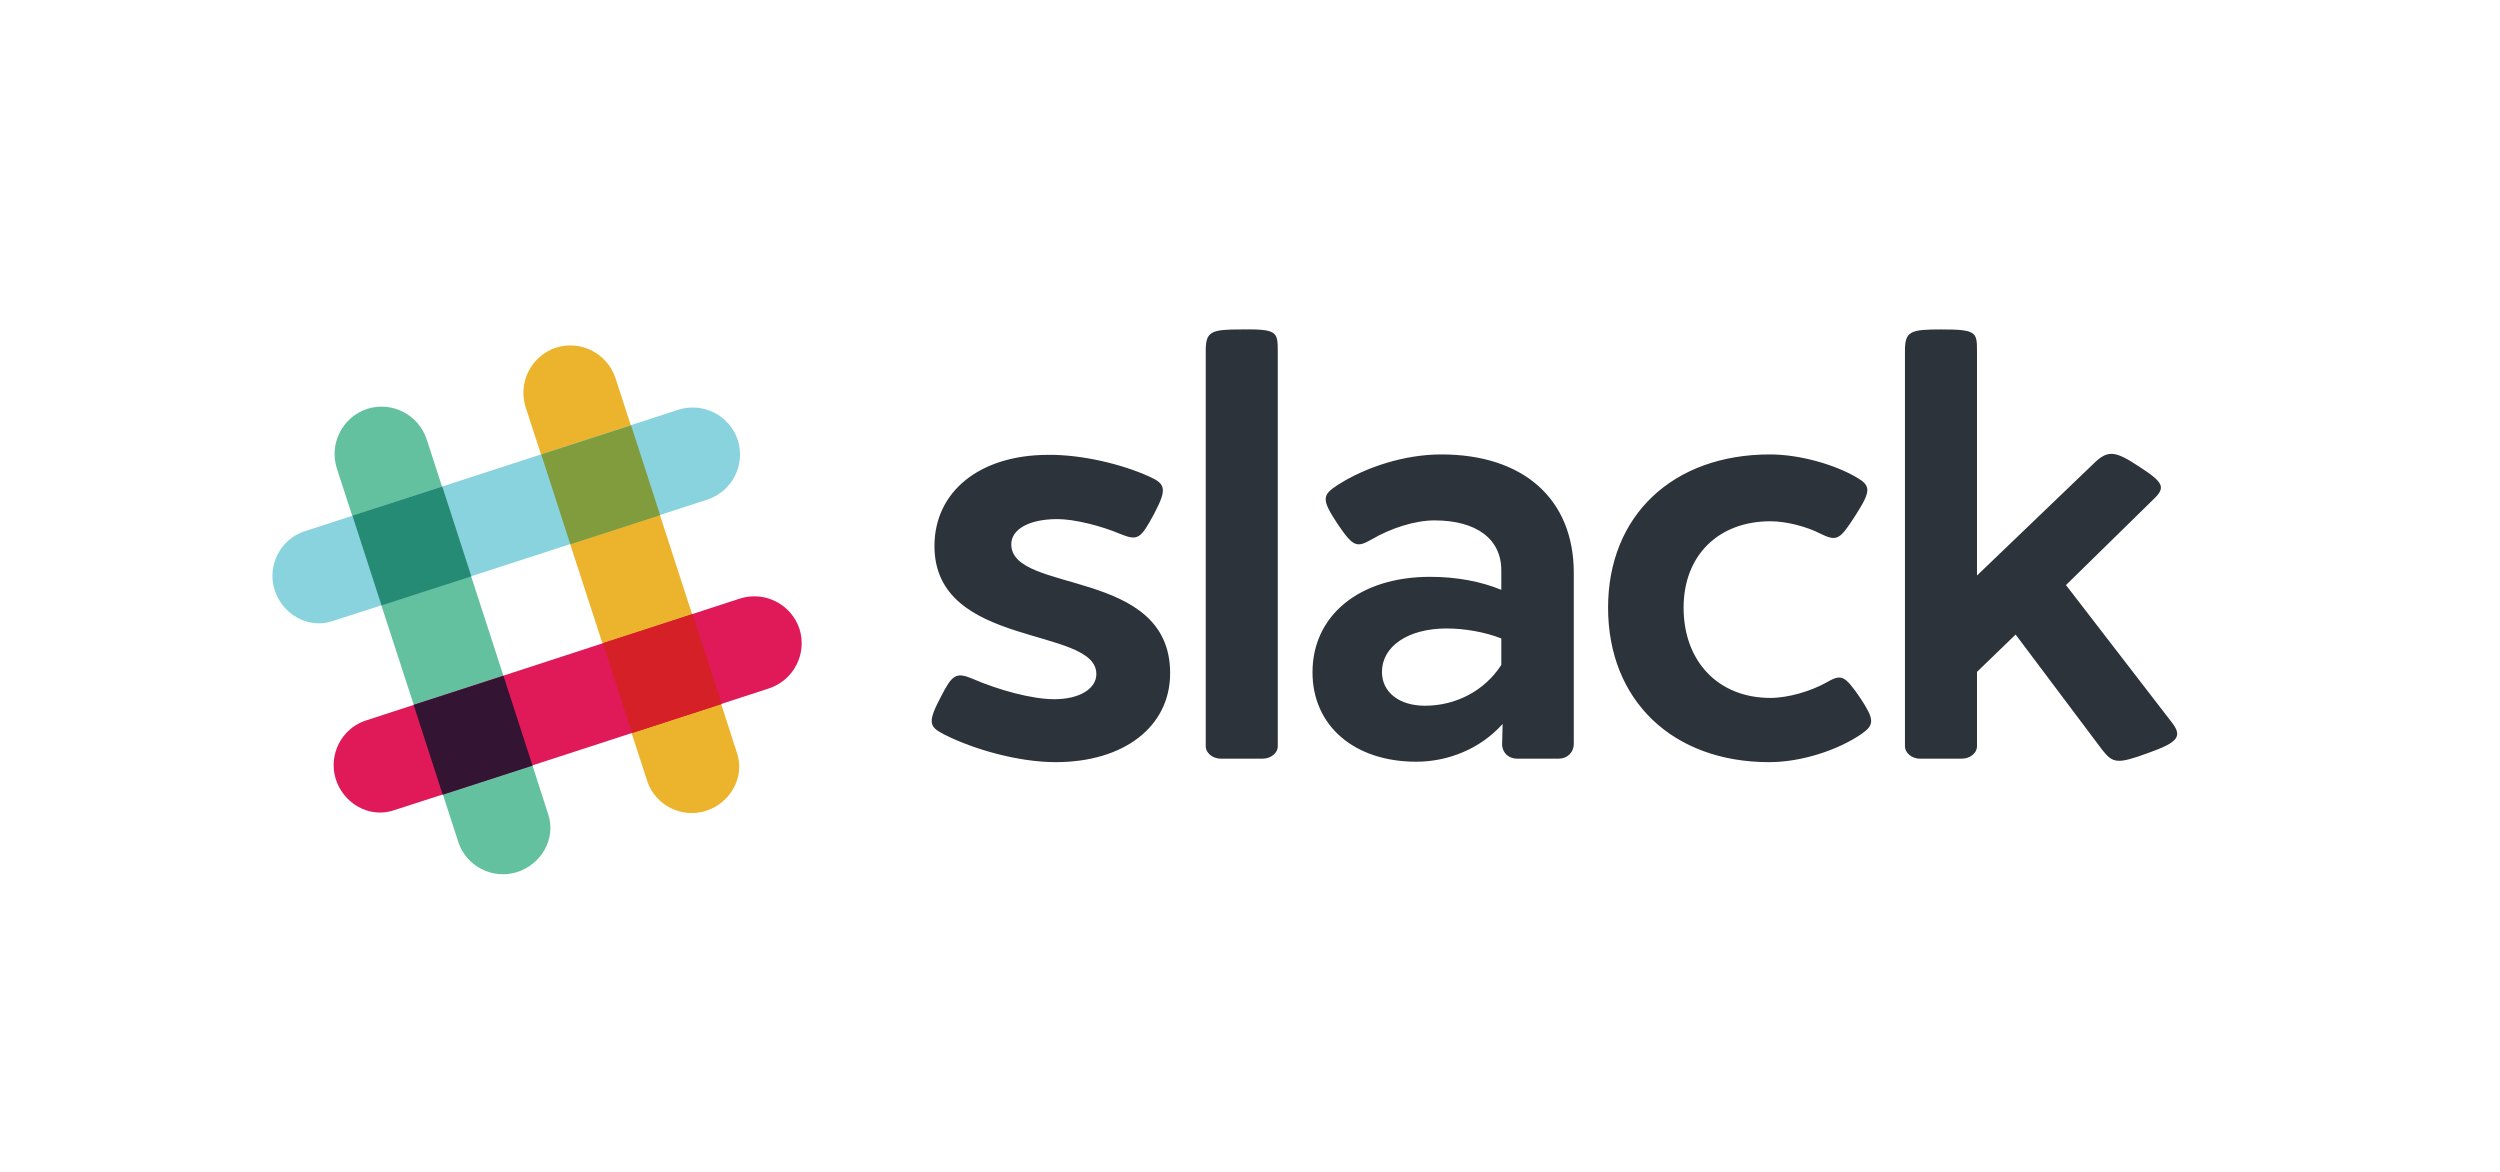
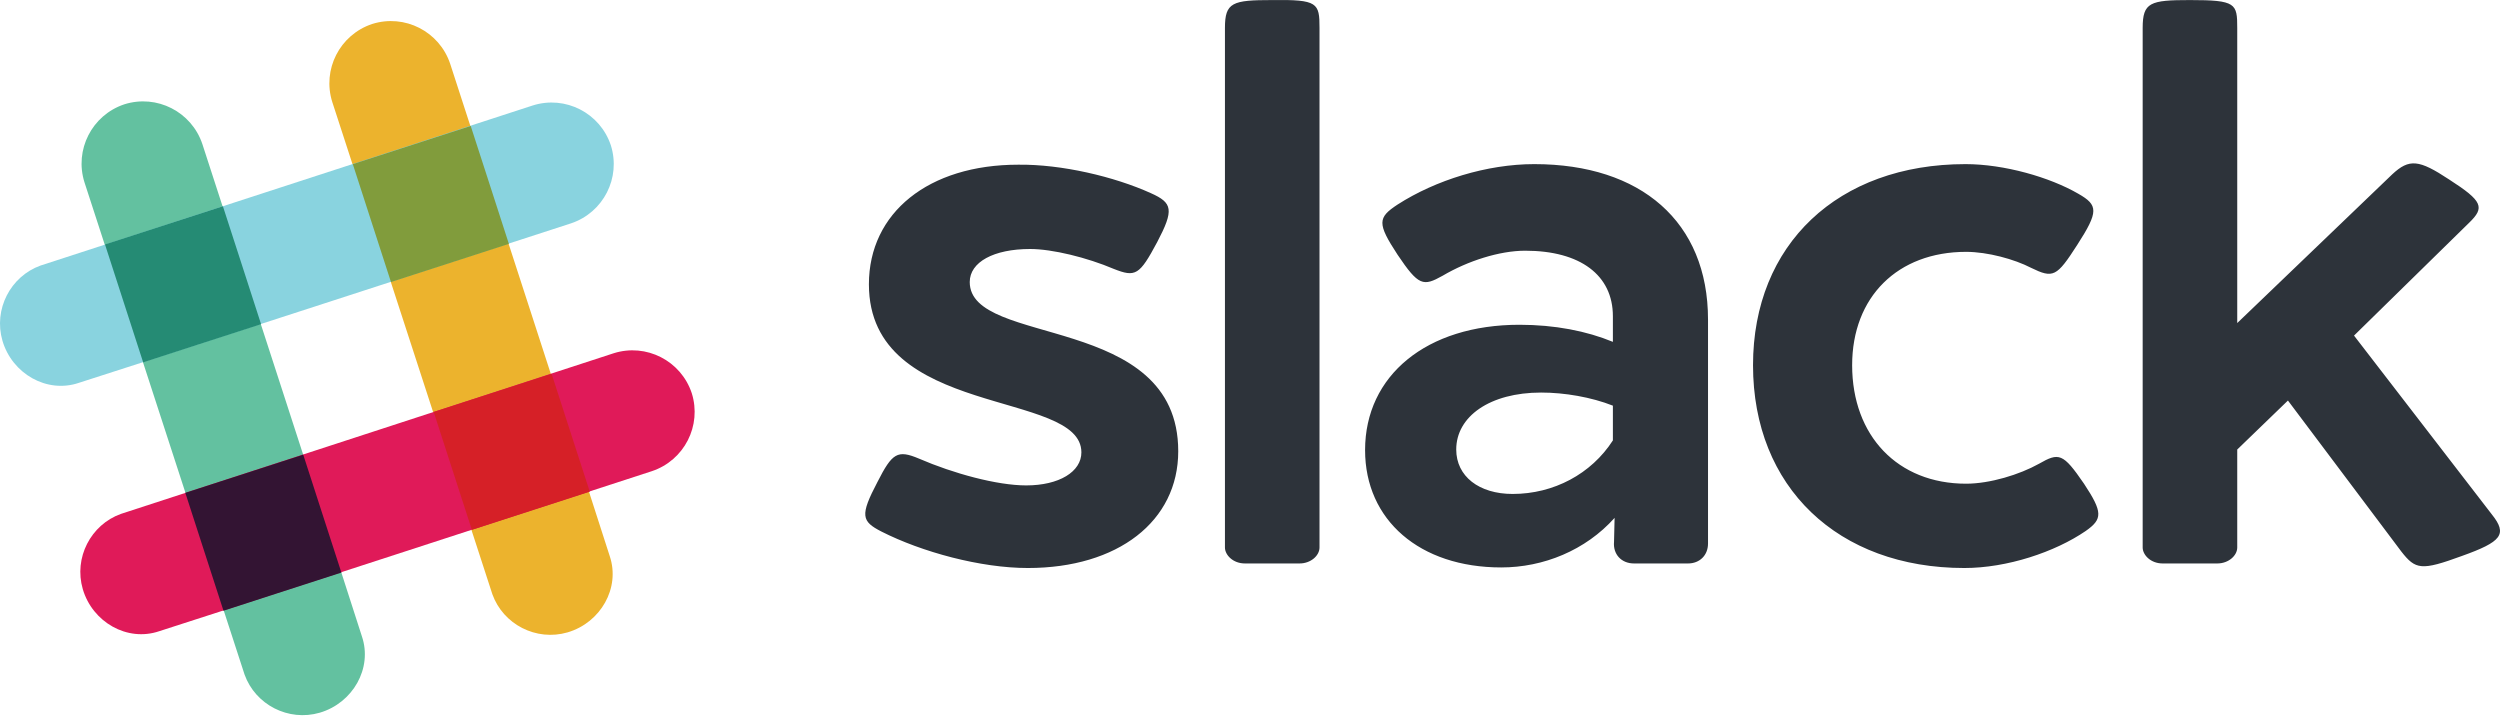
- <svg xmlns="http://www.w3.org/2000/svg" id="Layer_1" viewBox="0 0 576 270">
-   <path d="M141.8 87.1c-1.9-5.7-8-8.8-13.7-7-5.7 1.9-8.8 8-7 13.7l28.1 86.4c1.9 5.3 7.7 8.3 13.2 6.7 5.8-1.7 9.3-7.8 7.4-13.4 0-.2-28-86.4-28-86.4z" fill="#ECB32D" />
-   <path d="M98.3 101.2c-1.9-5.7-8-8.8-13.7-7-5.7 1.9-8.8 8-7 13.7l28.1 86.4c1.9 5.3 7.7 8.3 13.2 6.7 5.8-1.7 9.3-7.8 7.4-13.4 0-.2-28-86.4-28-86.4z" fill="#63C1A0" />
-   <path d="M177.2 158.6c5.7-1.9 8.8-8 7-13.7-1.9-5.7-8-8.8-13.7-7L84 166.1c-5.3 1.9-8.3 7.7-6.7 13.2 1.7 5.8 7.8 9.3 13.4 7.4.2 0 86.5-28.1 86.5-28.1z" fill="#E01A59" />
-   <path d="M102 183.1c5.6-1.8 12.9-4.2 20.7-6.7-1.8-5.6-4.2-12.9-6.7-20.7l-20.7 6.7 6.7 20.7z" fill="#331433" />
-   <path d="M145.6 168.9c7.8-2.5 15.1-4.9 20.7-6.7-1.8-5.6-4.2-12.9-6.7-20.7l-20.7 6.7 6.7 20.7z" fill="#D62027" />
-   <path d="M163 115.1c5.7-1.9 8.8-8 7-13.7-1.9-5.7-8-8.8-13.7-7l-86.4 28.1c-5.3 1.9-8.3 7.7-6.7 13.2 1.7 5.8 7.8 9.3 13.4 7.4.2 0 86.4-28 86.4-28z" fill="#89D3DF" />
-   <path d="M87.9 139.5c5.6-1.8 12.9-4.2 20.7-6.7-2.5-7.8-4.9-15.1-6.7-20.7l-20.7 6.7 6.7 20.7z" fill="#258B74" />
-   <path d="M131.4 125.4c7.8-2.5 15.1-4.9 20.7-6.7-2.5-7.8-4.9-15.1-6.7-20.7l-20.7 6.7 6.7 20.7z" fill="#819C3C" />
-   <path d="M264.8 109.8c3.8 1.7 4.1 2.9 1.1 8.6-3.1 5.8-3.8 6.2-7.6 4.7-4.7-2-10.8-3.5-14.7-3.5-6.4 0-10.6 2.3-10.6 5.8 0 11.5 36.6 5.3 36.6 29.7 0 12.3-10.6 20.5-26.4 20.5-8.3 0-18.6-2.8-25.7-6.4-3.5-1.8-3.8-2.8-.7-8.7 2.6-5.1 3.5-5.7 7.3-4.1 6 2.6 13.7 4.7 18.8 4.7 5.8 0 9.7-2.4 9.7-5.8 0-11.1-37.3-5.8-37.3-29.5 0-12.6 10.5-21 26.2-21 7.6-.1 16.9 2.1 23.3 5zm29.6-29V172c0 1.4-1.5 2.8-3.5 2.8h-9.6c-2.1 0-3.5-1.5-3.5-2.8V80.8c0-4.5 1.3-4.9 8.3-4.9 8-.1 8.3.5 8.3 4.9zm68.2 51.2v39.3c0 2.1-1.5 3.5-3.5 3.5h-9.5c-2.2 0-3.7-1.6-3.5-3.8l.1-4.2c-5.1 5.7-12.5 8.7-19.9 8.7-14.3 0-23.9-8.3-23.9-20.6 0-13.1 10.8-22 27.1-22 6.2 0 11.8 1.1 16.4 3v-4.5c0-7.2-5.7-11.5-15.4-11.5-4.5 0-10.1 1.8-14.5 4.4-3.4 1.9-4.2 1.8-7.9-3.7-3.6-5.5-3.5-6.5 0-8.8 6.7-4.3 15.7-7.1 24-7.1 18.7 0 30.5 10.1 30.5 27.3zm-44.2 22.8c0 4.7 4 7.8 9.9 7.8 7.2 0 13.8-3.5 17.6-9.4v-6.1c-3.8-1.5-8.5-2.3-12.6-2.3-9 0-14.9 4.2-14.9 10zm109.2-44.9c3.5 2 3.6 3.1-.2 9-3.6 5.6-4.2 5.9-8.1 4-2.9-1.5-7.6-2.8-11.4-2.8-12 0-20 7.9-20 19.9 0 12.4 8 20.8 20 20.8 4.2 0 9.4-1.6 12.8-3.5 3.5-2 4.2-1.9 7.9 3.5 3.3 5 3.3 6.2.3 8.3-5.4 3.7-13.8 6.5-21.3 6.5-22.2 0-37.1-14.2-37.1-35.6 0-21.2 14.9-35.3 37.3-35.3 6.8 0 14.8 2.3 19.8 5.2zm72.6 56.3c2.8 3.5 1.7 4.8-5.3 7.3-7.1 2.6-8.1 2.4-10.6-.8l-19.9-26.5-8.9 8.6V172c0 1.4-1.5 2.8-3.5 2.8h-9.6c-2.1 0-3.5-1.5-3.5-2.8V80.8c0-4.5 1.3-4.9 8.3-4.9 8.1 0 8.3.6 8.3 4.9v51.8l27.2-26.1c3-2.8 4.7-2.6 10 .9 5.9 3.8 6.3 4.9 3.5 7.6L476 134.8l24.2 31.4z" fill="#2D333A" />
+ <svg xmlns="http://www.w3.org/2000/svg" viewBox="0 0 438.856 125.54" width="438.856" height="125.54">
+   <path d="M79.03 11.21c-1.9-5.7-8-8.8-13.7-7-5.7 1.9-8.8 8-7 13.7l28.1 86.4c1.9 5.3 7.7 8.3 13.2 6.7 5.8-1.7 9.3-7.8 7.4-13.4 0-.2-28-86.4-28-86.4z" fill="#ecb32d" />
+   <path d="M35.53 25.31c-1.9-5.7-8-8.8-13.7-7-5.7 1.9-8.8 8-7 13.7l28.1 86.4c1.9 5.3 7.7 8.3 13.2 6.7 5.8-1.7 9.3-7.8 7.4-13.4 0-.2-28-86.4-28-86.4z" fill="#63c1a0" />
+   <path d="M114.43 82.71c5.7-1.9 8.8-8 7-13.7-1.9-5.7-8-8.8-13.7-7l-86.5 28.2c-5.3 1.9-8.3 7.7-6.7 13.2 1.7 5.8 7.8 9.3 13.4 7.4.2 0 86.5-28.1 86.5-28.1z" fill="#e01a59" />
+   <path d="M39.23 107.21c5.6-1.8 12.9-4.2 20.7-6.7-1.8-5.6-4.2-12.9-6.7-20.7l-20.7 6.7z" fill="#331433" />
+   <path d="M82.83 93.01c7.8-2.5 15.1-4.9 20.7-6.7-1.8-5.6-4.2-12.9-6.7-20.7l-20.7 6.7z" fill="#d62027" />
+   <path d="M100.23 39.21c5.7-1.9 8.8-8 7-13.7-1.9-5.7-8-8.8-13.7-7l-86.4 28.1c-5.3 1.9-8.3 7.7-6.7 13.2 1.7 5.8 7.8 9.3 13.4 7.4.2 0 86.4-28 86.4-28z" fill="#89d3df" />
+   <path d="M25.13 63.61c5.6-1.8 12.9-4.2 20.7-6.7-2.5-7.8-4.9-15.1-6.7-20.7l-20.7 6.7z" fill="#258b74" />
+   <path d="M68.63 49.51c7.8-2.5 15.1-4.9 20.7-6.7-2.5-7.8-4.9-15.1-6.7-20.7l-20.7 6.7z" fill="#819c3c" />
+   <path d="M202.03 33.91c3.8 1.7 4.1 2.9 1.1 8.6-3.1 5.8-3.8 6.2-7.6 4.7-4.7-2-10.8-3.5-14.7-3.5-6.4 0-10.6 2.3-10.6 5.8 0 11.5 36.6 5.3 36.6 29.7 0 12.3-10.6 20.5-26.4 20.5-8.3 0-18.6-2.8-25.7-6.4-3.5-1.8-3.8-2.8-.7-8.7 2.6-5.1 3.5-5.7 7.3-4.1 6 2.6 13.7 4.7 18.8 4.7 5.8 0 9.7-2.4 9.7-5.8 0-11.1-37.3-5.8-37.3-29.5 0-12.6 10.5-21 26.2-21 7.6-.1 16.9 2.1 23.3 5zm29.6-29v91.2c0 1.4-1.5 2.8-3.5 2.8h-9.6c-2.1 0-3.5-1.5-3.5-2.8V4.91c0-4.5 1.3-4.9 8.3-4.9 8-.1 8.3.5 8.3 4.9zm68.2 51.2v39.3c0 2.1-1.5 3.5-3.5 3.5h-9.5c-2.2 0-3.7-1.6-3.5-3.8l.1-4.2c-5.1 5.7-12.5 8.7-19.9 8.7-14.3 0-23.9-8.3-23.9-20.6 0-13.1 10.8-22 27.1-22 6.2 0 11.8 1.1 16.4 3v-4.5c0-7.2-5.7-11.5-15.4-11.5-4.5 0-10.1 1.8-14.5 4.4-3.4 1.9-4.2 1.8-7.9-3.7-3.6-5.5-3.5-6.5 0-8.8 6.7-4.3 15.7-7.1 24-7.1 18.7 0 30.5 10.1 30.5 27.3zm-44.2 22.8c0 4.7 4 7.8 9.9 7.8 7.2 0 13.8-3.5 17.6-9.4v-6.1c-3.8-1.5-8.5-2.3-12.6-2.3-9 0-14.9 4.2-14.9 10zm109.2-44.9c3.5 2 3.6 3.1-.2 9-3.6 5.6-4.2 5.9-8.1 4-2.9-1.5-7.6-2.8-11.4-2.8-12 0-20 7.9-20 19.9 0 12.4 8 20.8 20 20.8 4.2 0 9.4-1.6 12.8-3.5 3.5-2 4.2-1.9 7.9 3.5 3.3 5 3.3 6.2.3 8.3-5.4 3.7-13.8 6.5-21.3 6.5-22.2 0-37.1-14.2-37.1-35.6 0-21.2 14.9-35.3 37.3-35.3 6.8 0 14.8 2.3 19.8 5.2zm72.6 56.3c2.8 3.5 1.7 4.8-5.3 7.3-7.1 2.6-8.1 2.4-10.6-.8l-19.9-26.5-8.9 8.6v17.2c0 1.4-1.5 2.8-3.5 2.8h-9.6c-2.1 0-3.5-1.5-3.5-2.8V4.91c0-4.5 1.3-4.9 8.3-4.9 8.1 0 8.3.6 8.3 4.9v51.8l27.2-26.1c3-2.8 4.7-2.6 10 .9 5.9 3.8 6.3 4.9 3.5 7.6l-20.2 19.8z" fill="#2d333a" />
</svg>
